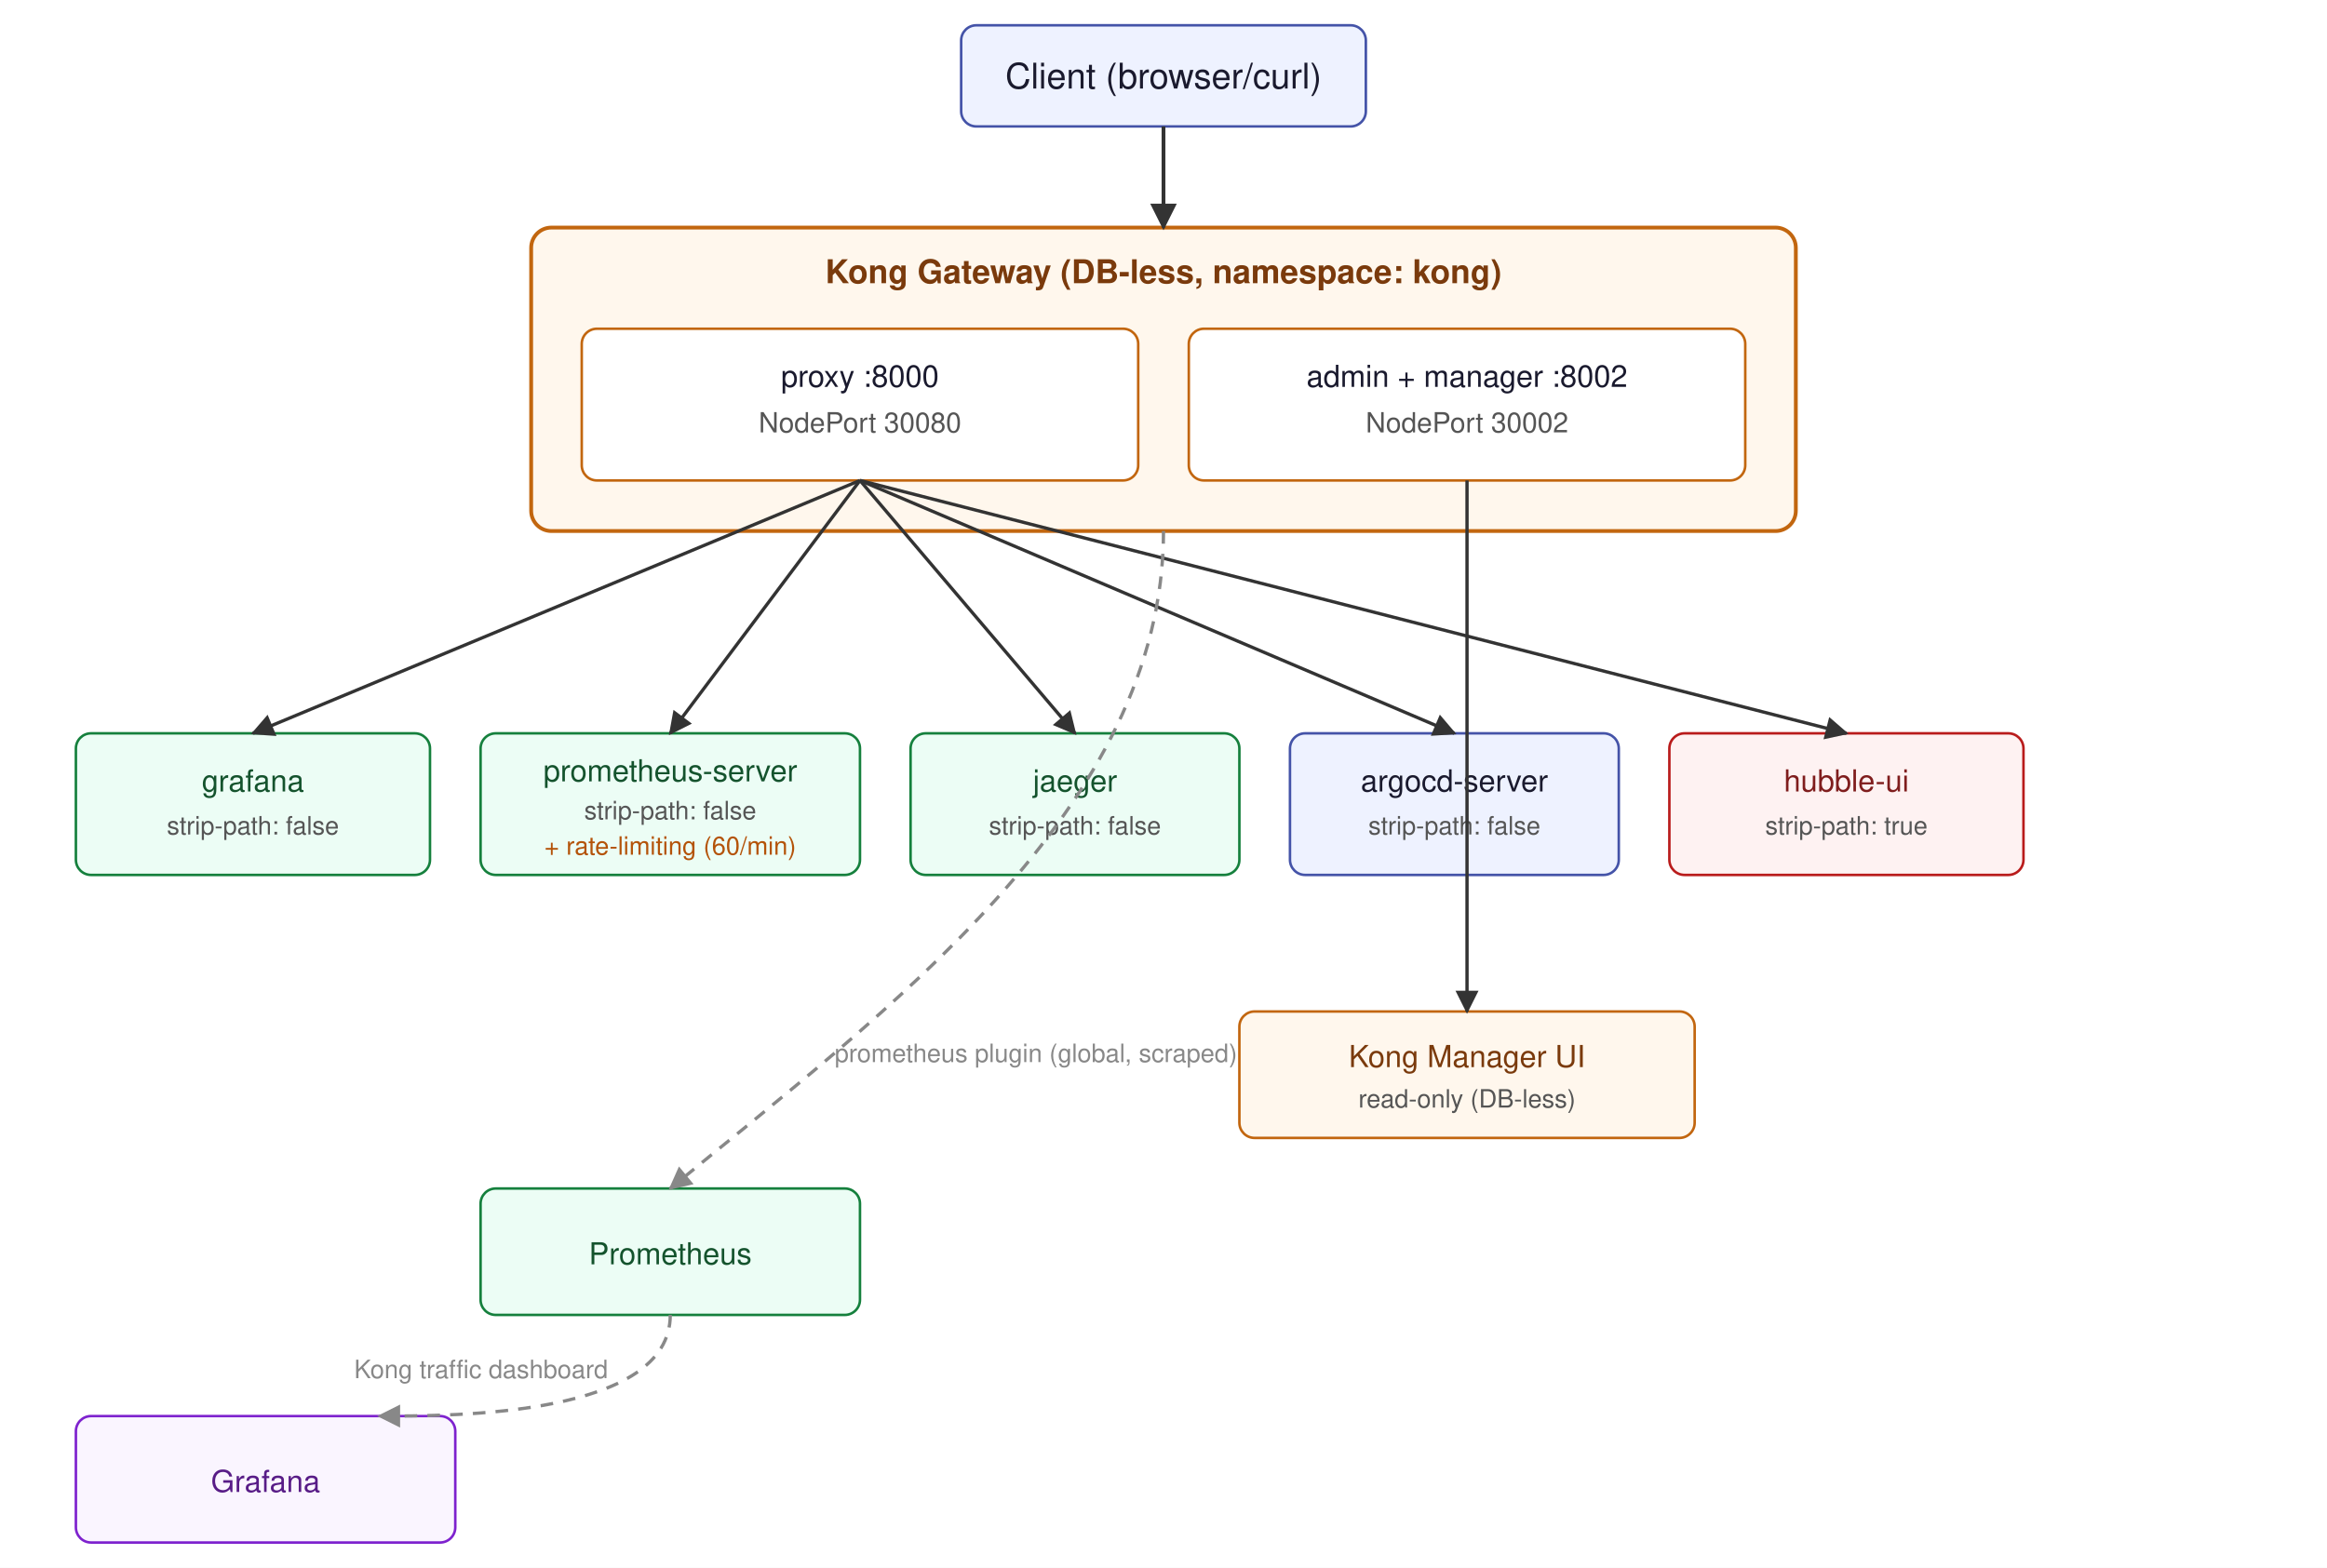
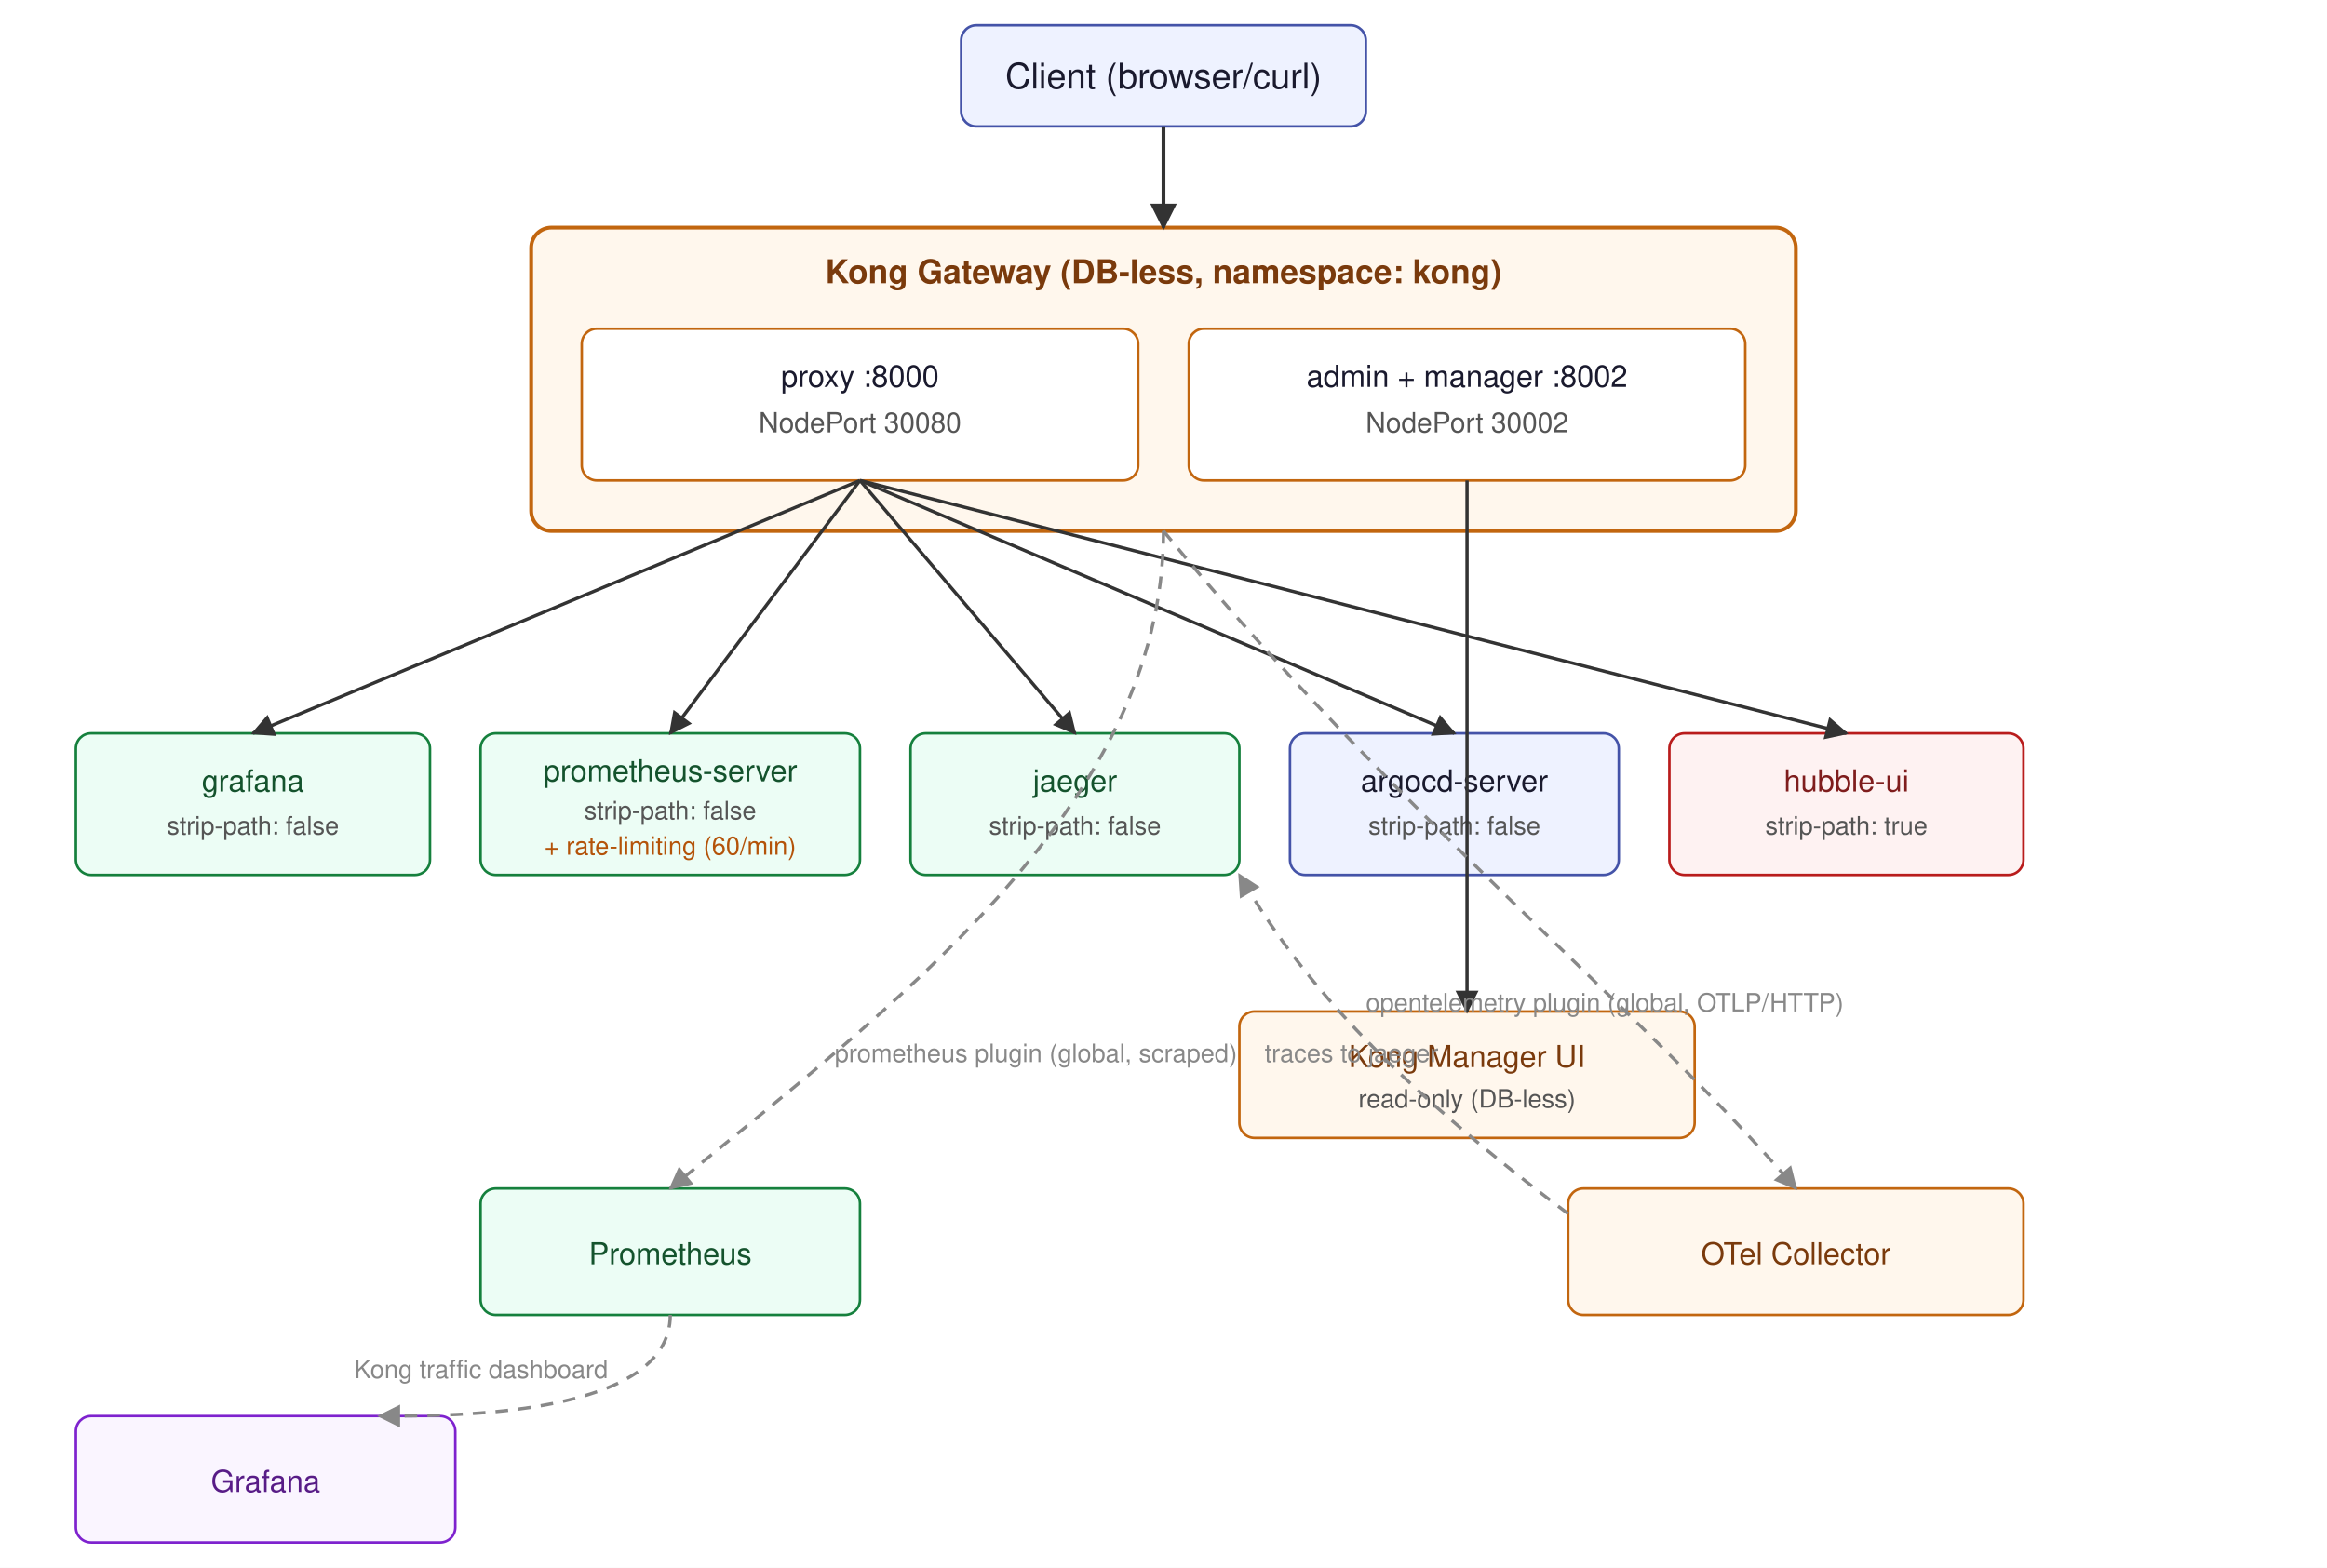
<svg xmlns="http://www.w3.org/2000/svg" viewBox="0 0 920 620" font-family="-apple-system, Helvetica, Arial, sans-serif">
  <rect x="0" y="0" width="920" height="620" fill="#ffffff" />
  <defs>
    <marker id="arrow" viewBox="0 0 10 10" refX="9" refY="5" markerWidth="7" markerHeight="7" orient="auto-start-reverse">
      <path d="M0,0 L10,5 L0,10 z" fill="#333" />
    </marker>
    <marker id="arrow-dashed" viewBox="0 0 10 10" refX="9" refY="5" markerWidth="7" markerHeight="7" orient="auto-start-reverse">
      <path d="M0,0 L10,5 L0,10 z" fill="#888" />
    </marker>
  </defs>
  <rect x="380" y="10" width="160" height="40" rx="6" fill="#eef2ff" stroke="#4453a8" />
  <text x="460" y="35" text-anchor="middle" font-size="14" fill="#1a1a2e">Client (browser/curl)</text>
  <rect x="210" y="90" width="500" height="120" rx="8" fill="#fff7ed" stroke="#c2660f" stroke-width="1.5" />
  <text x="460" y="112" text-anchor="middle" font-size="13" font-weight="bold" fill="#7a3a0c">Kong Gateway (DB-less, namespace: kong)</text>
  <rect x="230" y="130" width="220" height="60" rx="6" fill="#ffffff" stroke="#c2660f" />
  <text x="340" y="153" text-anchor="middle" font-size="12" fill="#1a1a2e">proxy :8000</text>
  <text x="340" y="171" text-anchor="middle" font-size="11" fill="#555">NodePort 30080</text>
  <rect x="470" y="130" width="220" height="60" rx="6" fill="#ffffff" stroke="#c2660f" />
  <text x="580" y="153" text-anchor="middle" font-size="12" fill="#1a1a2e">admin + manager :8002</text>
  <text x="580" y="171" text-anchor="middle" font-size="11" fill="#555">NodePort 30002</text>
  <line x1="460" y1="50" x2="460" y2="90" stroke="#333" stroke-width="1.5" marker-end="url(#arrow)" />
  <g font-size="12">
    <rect x="30" y="290" width="140" height="56" rx="6" fill="#ecfdf5" stroke="#15803d" />
    <text x="100" y="313" text-anchor="middle" fill="#14532d">grafana</text>
    <text x="100" y="330" text-anchor="middle" font-size="10" fill="#555">strip-path: false</text>
    <rect x="190" y="290" width="150" height="56" rx="6" fill="#ecfdf5" stroke="#15803d" />
    <text x="265" y="309" text-anchor="middle" fill="#14532d">prometheus-server</text>
    <text x="265" y="324" text-anchor="middle" font-size="10" fill="#555">strip-path: false</text>
    <text x="265" y="338" text-anchor="middle" font-size="10" fill="#b45309">+ rate-limiting (60/min)</text>
    <rect x="360" y="290" width="130" height="56" rx="6" fill="#ecfdf5" stroke="#15803d" />
    <text x="425" y="313" text-anchor="middle" fill="#14532d">jaeger</text>
    <text x="425" y="330" text-anchor="middle" font-size="10" fill="#555">strip-path: false</text>
    <rect x="510" y="290" width="130" height="56" rx="6" fill="#eef2ff" stroke="#4453a8" />
    <text x="575" y="313" text-anchor="middle" fill="#1a1a2e">argocd-server</text>
    <text x="575" y="330" text-anchor="middle" font-size="10" fill="#555">strip-path: false</text>
    <rect x="660" y="290" width="140" height="56" rx="6" fill="#fef2f2" stroke="#b91c1c" />
    <text x="730" y="313" text-anchor="middle" fill="#7f1d1d">hubble-ui</text>
    <text x="730" y="330" text-anchor="middle" font-size="10" fill="#555">strip-path: true</text>
  </g>
  <line x1="340" y1="190" x2="100" y2="290" stroke="#333" stroke-width="1.3" marker-end="url(#arrow)" />
  <line x1="340" y1="190" x2="265" y2="290" stroke="#333" stroke-width="1.3" marker-end="url(#arrow)" />
  <line x1="340" y1="190" x2="425" y2="290" stroke="#333" stroke-width="1.3" marker-end="url(#arrow)" />
  <line x1="340" y1="190" x2="575" y2="290" stroke="#333" stroke-width="1.3" marker-end="url(#arrow)" />
  <line x1="340" y1="190" x2="730" y2="290" stroke="#333" stroke-width="1.3" marker-end="url(#arrow)" />
  <rect x="490" y="400" width="180" height="50" rx="6" fill="#fff7ed" stroke="#c2660f" />
  <text x="580" y="422" text-anchor="middle" font-size="12" fill="#7a3a0c">Kong Manager UI</text>
  <text x="580" y="438" text-anchor="middle" font-size="10" fill="#555">read-only (DB-less)</text>
  <line x1="580" y1="190" x2="580" y2="400" stroke="#333" stroke-width="1.3" marker-end="url(#arrow)" />
  <rect x="190" y="470" width="150" height="50" rx="6" fill="#ecfdf5" stroke="#15803d" stroke-dasharray="0" />
  <text x="265" y="500" text-anchor="middle" font-size="12" fill="#14532d">Prometheus</text>
  <path d="M460,210 C460,320 350,400 265,470" fill="none" stroke="#888" stroke-width="1.3" stroke-dasharray="5,4" marker-end="url(#arrow-dashed)" />
  <text x="330" y="420" font-size="10" fill="#888">prometheus plugin (global, scraped)</text>
  <rect x="30" y="560" width="150" height="50" rx="6" fill="#faf5ff" stroke="#7e22ce" />
  <text x="105" y="590" text-anchor="middle" font-size="12" fill="#581c87">Grafana</text>
  <path d="M265,520 C265,560 180,560 150,560" fill="none" stroke="#888" stroke-width="1.3" stroke-dasharray="5,4" marker-end="url(#arrow-dashed)" />
  <text x="140" y="545" font-size="10" fill="#888">Kong traffic dashboard</text>
+   <rect x="620" y="470" width="180" height="50" rx="6" fill="#fff7ed" stroke="#c2660f" />
+   <text x="710" y="500" text-anchor="middle" font-size="12" fill="#7a3a0c">OTel Collector</text>
+   <path d="M460,210 C550,320 650,400 710,470" fill="none" stroke="#888" stroke-width="1.3" stroke-dasharray="5,4" marker-end="url(#arrow-dashed)" />
+   <text x="540" y="400" font-size="10" fill="#888">opentelemetry plugin (global, OTLP/HTTP)</text>
+   <path d="M620,480 C540,420 510,380 490,346" fill="none" stroke="#888" stroke-width="1.3" stroke-dasharray="5,4" marker-end="url(#arrow-dashed)" />
+   <text x="500" y="420" font-size="10" fill="#888">traces to jaeger</text>
</svg>
